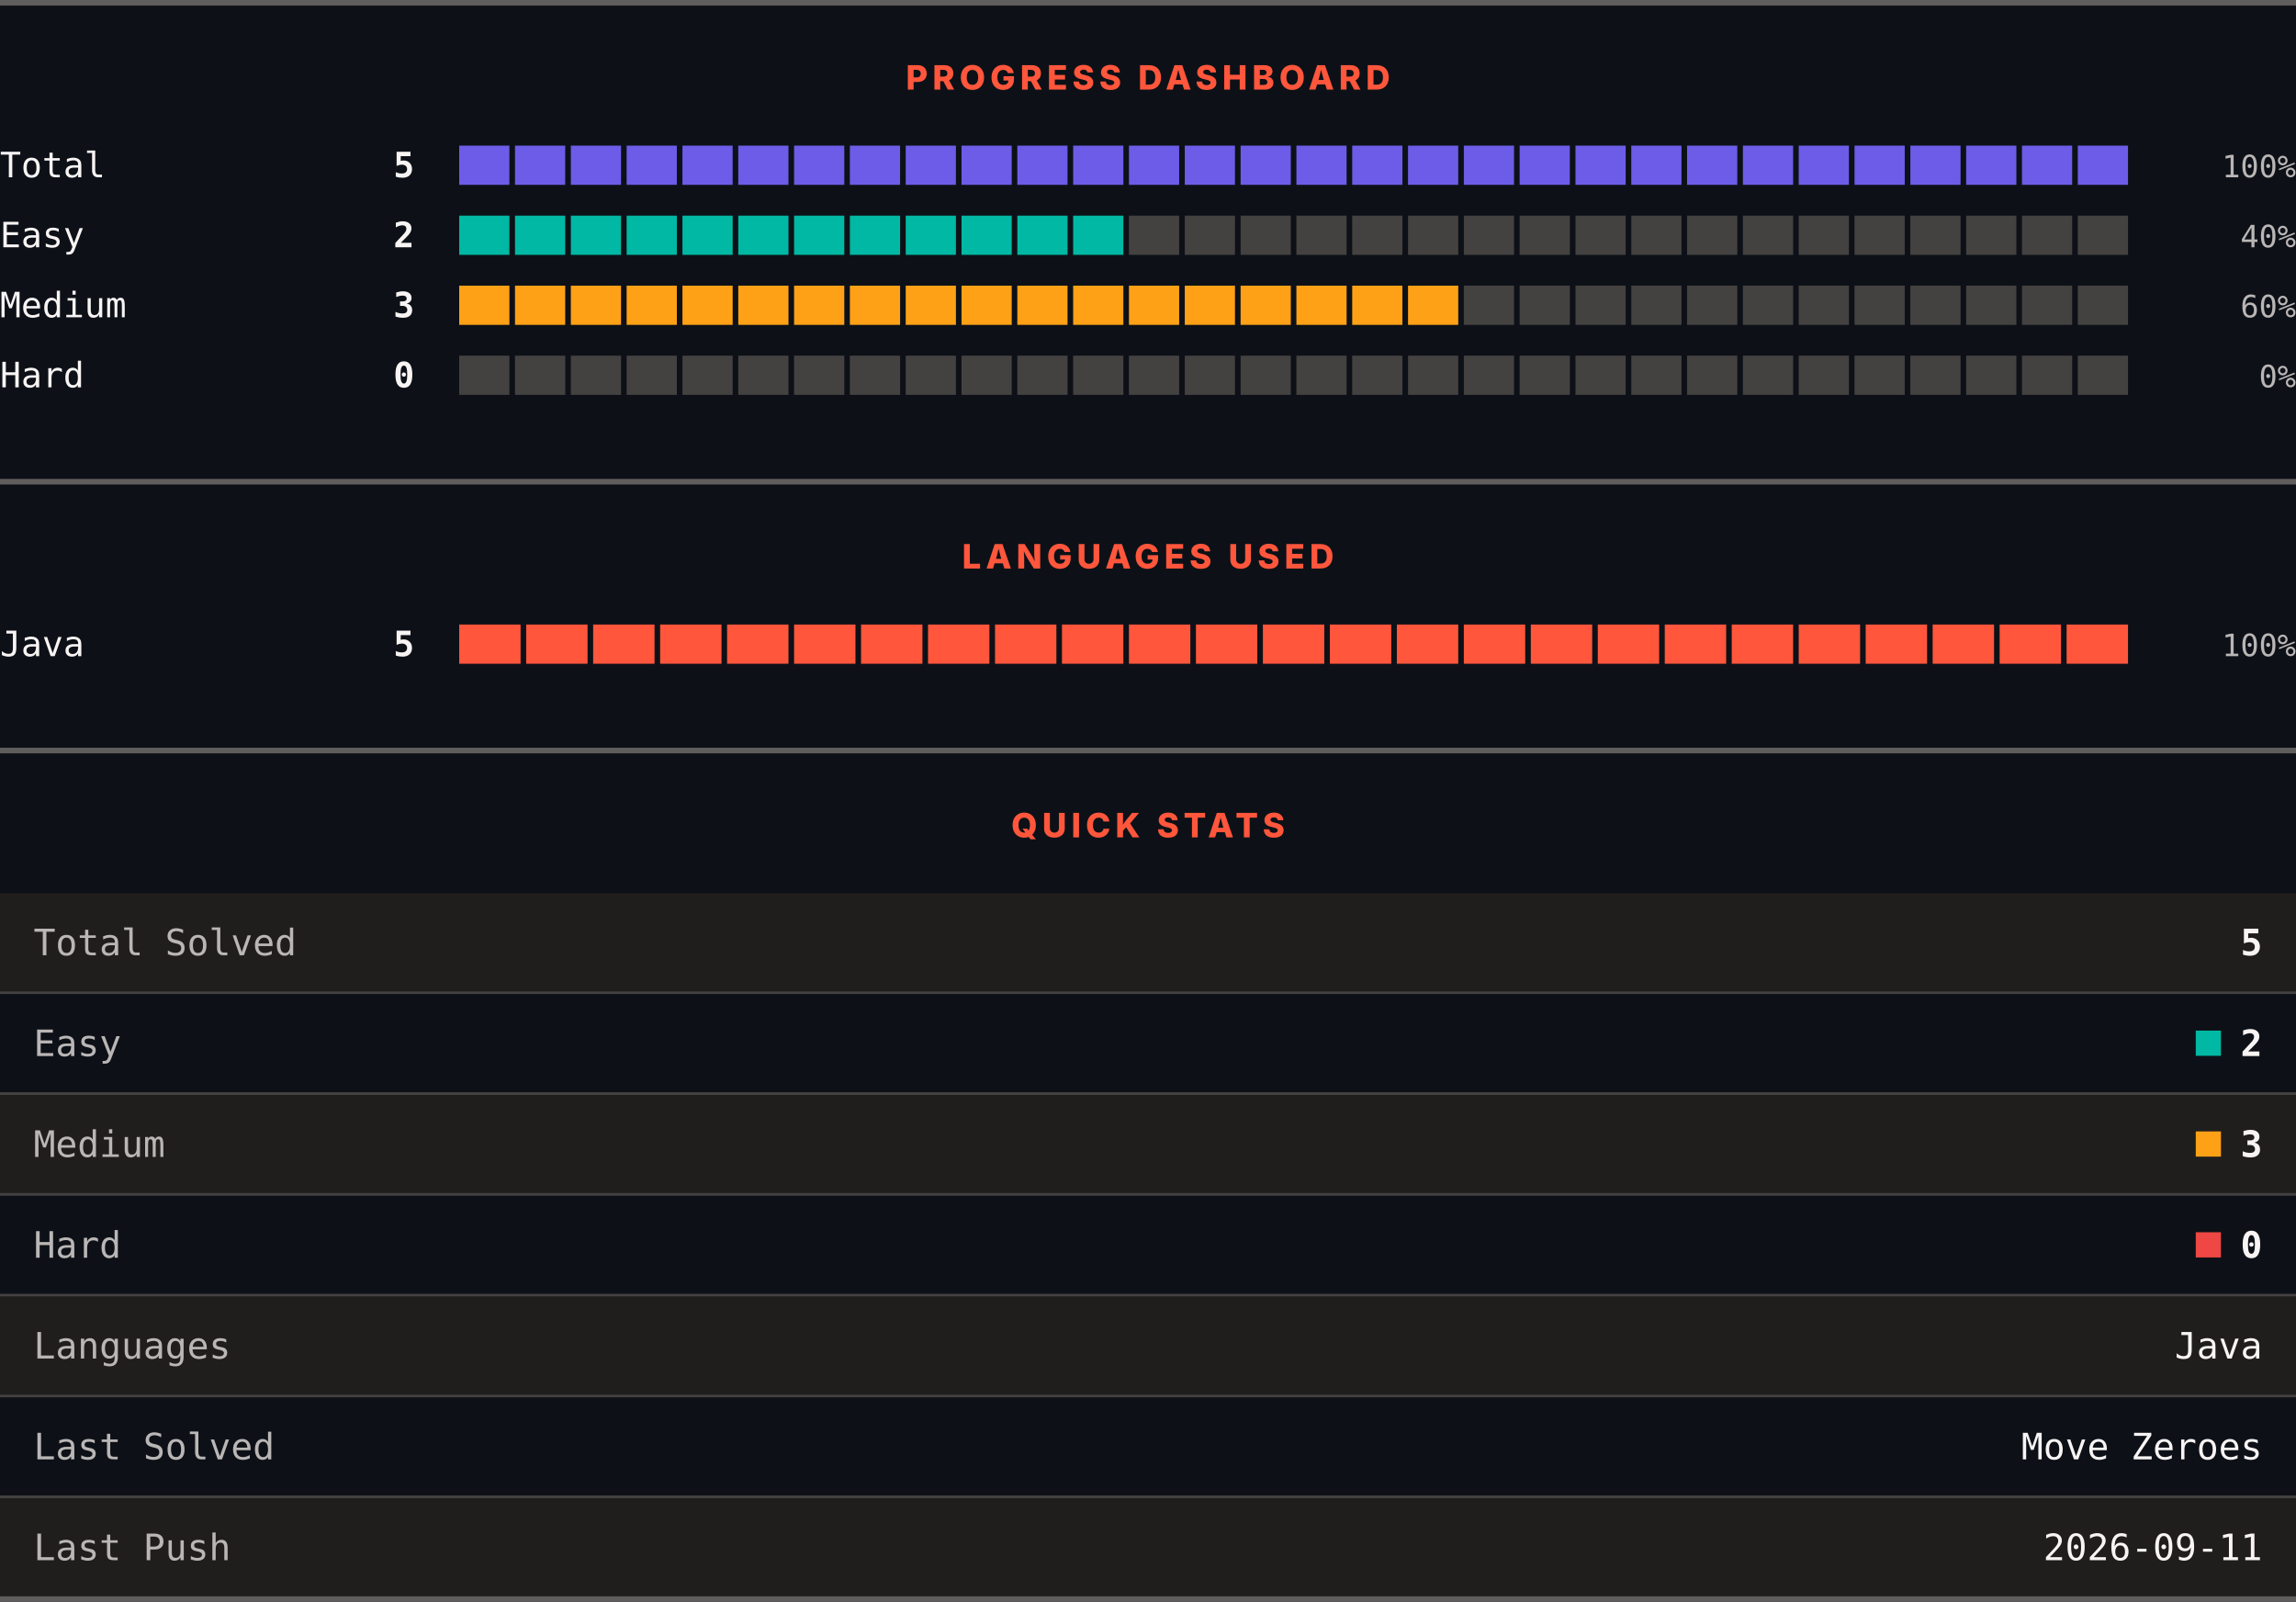
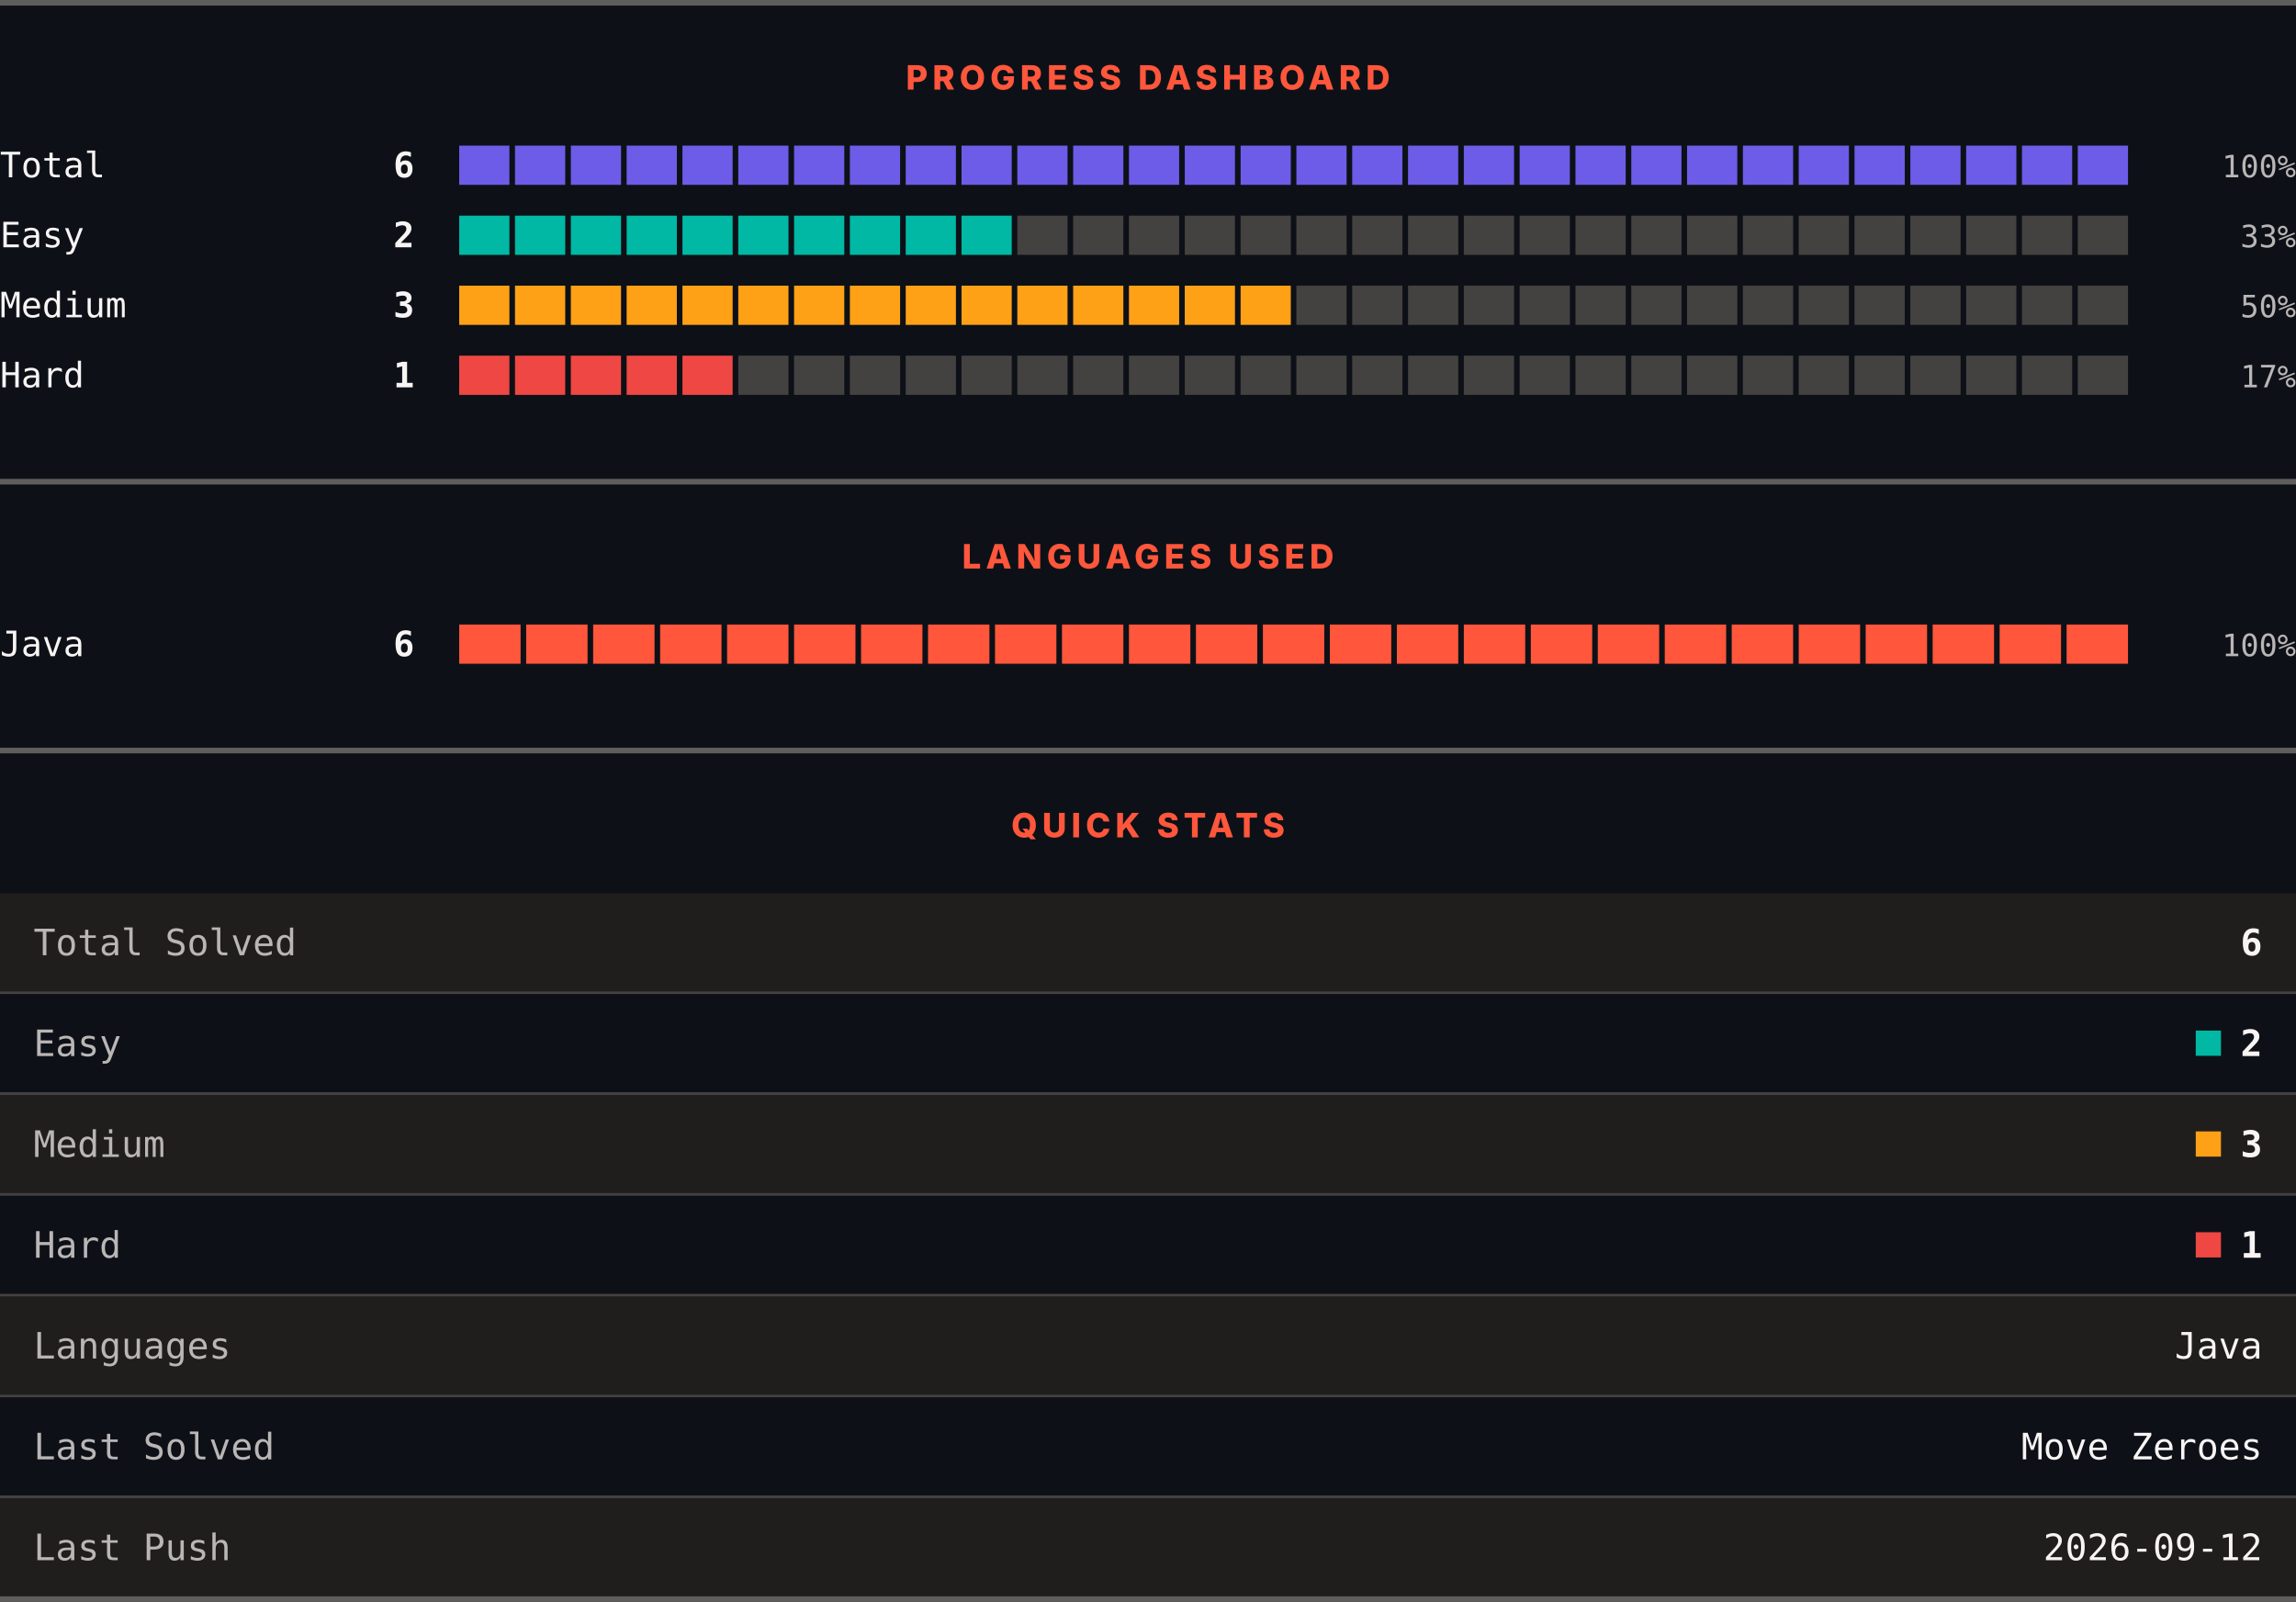
<svg xmlns="http://www.w3.org/2000/svg" width="820" height="572" viewBox="0 0 820 572" role="img" aria-label="LeetCode progress, languages and quick stats">
  <rect width="820" height="572" fill="#0d1117" />
  <rect x="0" y="0" width="820" height="2" fill="#605d5d" />
  <text x="410" y="32" text-anchor="middle" font-family="Archivo, system-ui, -apple-system, Segoe UI, sans-serif" font-size="12" font-weight="800" letter-spacing="1.68" fill="#ff563c">PROGRESS DASHBOARD</text>
  <text x="0" y="63.3" font-family="ui-monospace, SFMono-Regular, Menlo, Consolas, monospace" font-size="12.5" fill="#f8f4f4">Total</text>
-   <text x="148" y="63.3" text-anchor="end" font-family="ui-monospace, SFMono-Regular, Menlo, Consolas, monospace" font-size="12.5" font-weight="700" fill="#f8f4f4">5</text>
+   <text x="148" y="63.3" text-anchor="end" font-family="ui-monospace, SFMono-Regular, Menlo, Consolas, monospace" font-size="12.5" font-weight="700" fill="#f8f4f4">6</text>
  <rect x="164.00" y="52" width="17.93" height="14" fill="#6c5ce7" />
  <rect x="183.93" y="52" width="17.93" height="14" fill="#6c5ce7" />
  <rect x="203.87" y="52" width="17.93" height="14" fill="#6c5ce7" />
  <rect x="223.80" y="52" width="17.93" height="14" fill="#6c5ce7" />
  <rect x="243.73" y="52" width="17.93" height="14" fill="#6c5ce7" />
  <rect x="263.67" y="52" width="17.93" height="14" fill="#6c5ce7" />
  <rect x="283.60" y="52" width="17.93" height="14" fill="#6c5ce7" />
  <rect x="303.53" y="52" width="17.93" height="14" fill="#6c5ce7" />
  <rect x="323.47" y="52" width="17.93" height="14" fill="#6c5ce7" />
  <rect x="343.40" y="52" width="17.93" height="14" fill="#6c5ce7" />
  <rect x="363.33" y="52" width="17.93" height="14" fill="#6c5ce7" />
  <rect x="383.27" y="52" width="17.93" height="14" fill="#6c5ce7" />
  <rect x="403.20" y="52" width="17.93" height="14" fill="#6c5ce7" />
  <rect x="423.13" y="52" width="17.93" height="14" fill="#6c5ce7" />
  <rect x="443.07" y="52" width="17.93" height="14" fill="#6c5ce7" />
  <rect x="463.00" y="52" width="17.93" height="14" fill="#6c5ce7" />
  <rect x="482.93" y="52" width="17.93" height="14" fill="#6c5ce7" />
  <rect x="502.87" y="52" width="17.93" height="14" fill="#6c5ce7" />
  <rect x="522.80" y="52" width="17.93" height="14" fill="#6c5ce7" />
  <rect x="542.73" y="52" width="17.93" height="14" fill="#6c5ce7" />
  <rect x="562.67" y="52" width="17.93" height="14" fill="#6c5ce7" />
  <rect x="582.60" y="52" width="17.93" height="14" fill="#6c5ce7" />
  <rect x="602.53" y="52" width="17.93" height="14" fill="#6c5ce7" />
  <rect x="622.47" y="52" width="17.93" height="14" fill="#6c5ce7" />
  <rect x="642.40" y="52" width="17.93" height="14" fill="#6c5ce7" />
  <rect x="662.33" y="52" width="17.93" height="14" fill="#6c5ce7" />
  <rect x="682.27" y="52" width="17.93" height="14" fill="#6c5ce7" />
  <rect x="702.20" y="52" width="17.93" height="14" fill="#6c5ce7" />
  <rect x="722.13" y="52" width="17.93" height="14" fill="#6c5ce7" />
  <rect x="742.07" y="52" width="17.93" height="14" fill="#6c5ce7" />
  <text x="820" y="63.3" text-anchor="end" font-family="ui-monospace, SFMono-Regular, Menlo, Consolas, monospace" font-size="11" fill="#bab6b6">100%</text>
  <text x="0" y="88.3" font-family="ui-monospace, SFMono-Regular, Menlo, Consolas, monospace" font-size="12.5" fill="#f8f4f4">Easy</text>
  <text x="148" y="88.3" text-anchor="end" font-family="ui-monospace, SFMono-Regular, Menlo, Consolas, monospace" font-size="12.5" font-weight="700" fill="#f8f4f4">2</text>
  <rect x="164.00" y="77" width="17.93" height="14" fill="#00b8a3" />
  <rect x="183.93" y="77" width="17.93" height="14" fill="#00b8a3" />
  <rect x="203.87" y="77" width="17.93" height="14" fill="#00b8a3" />
  <rect x="223.80" y="77" width="17.93" height="14" fill="#00b8a3" />
  <rect x="243.73" y="77" width="17.93" height="14" fill="#00b8a3" />
  <rect x="263.67" y="77" width="17.93" height="14" fill="#00b8a3" />
  <rect x="283.60" y="77" width="17.93" height="14" fill="#00b8a3" />
  <rect x="303.53" y="77" width="17.93" height="14" fill="#00b8a3" />
  <rect x="323.47" y="77" width="17.93" height="14" fill="#00b8a3" />
  <rect x="343.40" y="77" width="17.93" height="14" fill="#00b8a3" />
-   <rect x="363.33" y="77" width="17.93" height="14" fill="#00b8a3" />
-   <rect x="383.27" y="77" width="17.93" height="14" fill="#00b8a3" />
+   <rect x="363.33" y="77" width="17.93" height="14" fill="#444141" />
+   <rect x="383.27" y="77" width="17.93" height="14" fill="#444141" />
  <rect x="403.20" y="77" width="17.93" height="14" fill="#444141" />
  <rect x="423.13" y="77" width="17.93" height="14" fill="#444141" />
  <rect x="443.07" y="77" width="17.93" height="14" fill="#444141" />
  <rect x="463.00" y="77" width="17.93" height="14" fill="#444141" />
  <rect x="482.93" y="77" width="17.93" height="14" fill="#444141" />
  <rect x="502.87" y="77" width="17.93" height="14" fill="#444141" />
  <rect x="522.80" y="77" width="17.93" height="14" fill="#444141" />
  <rect x="542.73" y="77" width="17.93" height="14" fill="#444141" />
  <rect x="562.67" y="77" width="17.93" height="14" fill="#444141" />
  <rect x="582.60" y="77" width="17.93" height="14" fill="#444141" />
  <rect x="602.53" y="77" width="17.93" height="14" fill="#444141" />
  <rect x="622.47" y="77" width="17.93" height="14" fill="#444141" />
  <rect x="642.40" y="77" width="17.93" height="14" fill="#444141" />
  <rect x="662.33" y="77" width="17.93" height="14" fill="#444141" />
  <rect x="682.27" y="77" width="17.93" height="14" fill="#444141" />
  <rect x="702.20" y="77" width="17.93" height="14" fill="#444141" />
  <rect x="722.13" y="77" width="17.93" height="14" fill="#444141" />
  <rect x="742.07" y="77" width="17.93" height="14" fill="#444141" />
-   <text x="820" y="88.3" text-anchor="end" font-family="ui-monospace, SFMono-Regular, Menlo, Consolas, monospace" font-size="11" fill="#bab6b6">40%</text>
+   <text x="820" y="88.3" text-anchor="end" font-family="ui-monospace, SFMono-Regular, Menlo, Consolas, monospace" font-size="11" fill="#bab6b6">33%</text>
  <text x="0" y="113.3" font-family="ui-monospace, SFMono-Regular, Menlo, Consolas, monospace" font-size="12.5" fill="#f8f4f4">Medium</text>
  <text x="148" y="113.3" text-anchor="end" font-family="ui-monospace, SFMono-Regular, Menlo, Consolas, monospace" font-size="12.5" font-weight="700" fill="#f8f4f4">3</text>
  <rect x="164.00" y="102" width="17.93" height="14" fill="#ffa116" />
  <rect x="183.93" y="102" width="17.93" height="14" fill="#ffa116" />
  <rect x="203.87" y="102" width="17.93" height="14" fill="#ffa116" />
  <rect x="223.80" y="102" width="17.93" height="14" fill="#ffa116" />
  <rect x="243.73" y="102" width="17.93" height="14" fill="#ffa116" />
  <rect x="263.67" y="102" width="17.93" height="14" fill="#ffa116" />
  <rect x="283.60" y="102" width="17.93" height="14" fill="#ffa116" />
  <rect x="303.53" y="102" width="17.93" height="14" fill="#ffa116" />
  <rect x="323.47" y="102" width="17.93" height="14" fill="#ffa116" />
  <rect x="343.40" y="102" width="17.93" height="14" fill="#ffa116" />
  <rect x="363.33" y="102" width="17.93" height="14" fill="#ffa116" />
  <rect x="383.27" y="102" width="17.93" height="14" fill="#ffa116" />
  <rect x="403.20" y="102" width="17.93" height="14" fill="#ffa116" />
  <rect x="423.13" y="102" width="17.93" height="14" fill="#ffa116" />
  <rect x="443.07" y="102" width="17.93" height="14" fill="#ffa116" />
-   <rect x="463.00" y="102" width="17.93" height="14" fill="#ffa116" />
-   <rect x="482.93" y="102" width="17.93" height="14" fill="#ffa116" />
-   <rect x="502.87" y="102" width="17.93" height="14" fill="#ffa116" />
+   <rect x="463.00" y="102" width="17.93" height="14" fill="#444141" />
+   <rect x="482.93" y="102" width="17.93" height="14" fill="#444141" />
+   <rect x="502.87" y="102" width="17.93" height="14" fill="#444141" />
  <rect x="522.80" y="102" width="17.93" height="14" fill="#444141" />
  <rect x="542.73" y="102" width="17.93" height="14" fill="#444141" />
  <rect x="562.67" y="102" width="17.93" height="14" fill="#444141" />
  <rect x="582.60" y="102" width="17.93" height="14" fill="#444141" />
  <rect x="602.53" y="102" width="17.93" height="14" fill="#444141" />
  <rect x="622.47" y="102" width="17.93" height="14" fill="#444141" />
  <rect x="642.40" y="102" width="17.93" height="14" fill="#444141" />
  <rect x="662.33" y="102" width="17.93" height="14" fill="#444141" />
  <rect x="682.27" y="102" width="17.93" height="14" fill="#444141" />
  <rect x="702.20" y="102" width="17.93" height="14" fill="#444141" />
  <rect x="722.13" y="102" width="17.93" height="14" fill="#444141" />
  <rect x="742.07" y="102" width="17.93" height="14" fill="#444141" />
-   <text x="820" y="113.3" text-anchor="end" font-family="ui-monospace, SFMono-Regular, Menlo, Consolas, monospace" font-size="11" fill="#bab6b6">60%</text>
+   <text x="820" y="113.3" text-anchor="end" font-family="ui-monospace, SFMono-Regular, Menlo, Consolas, monospace" font-size="11" fill="#bab6b6">50%</text>
  <text x="0" y="138.3" font-family="ui-monospace, SFMono-Regular, Menlo, Consolas, monospace" font-size="12.5" fill="#f8f4f4">Hard</text>
-   <text x="148" y="138.3" text-anchor="end" font-family="ui-monospace, SFMono-Regular, Menlo, Consolas, monospace" font-size="12.5" font-weight="700" fill="#f8f4f4">0</text>
-   <rect x="164.00" y="127" width="17.93" height="14" fill="#444141" />
-   <rect x="183.93" y="127" width="17.93" height="14" fill="#444141" />
-   <rect x="203.87" y="127" width="17.93" height="14" fill="#444141" />
-   <rect x="223.80" y="127" width="17.93" height="14" fill="#444141" />
-   <rect x="243.73" y="127" width="17.93" height="14" fill="#444141" />
+   <text x="148" y="138.3" text-anchor="end" font-family="ui-monospace, SFMono-Regular, Menlo, Consolas, monospace" font-size="12.5" font-weight="700" fill="#f8f4f4">1</text>
+   <rect x="164.00" y="127" width="17.93" height="14" fill="#ef4743" />
+   <rect x="183.93" y="127" width="17.93" height="14" fill="#ef4743" />
+   <rect x="203.87" y="127" width="17.93" height="14" fill="#ef4743" />
+   <rect x="223.80" y="127" width="17.93" height="14" fill="#ef4743" />
+   <rect x="243.73" y="127" width="17.93" height="14" fill="#ef4743" />
  <rect x="263.67" y="127" width="17.93" height="14" fill="#444141" />
  <rect x="283.60" y="127" width="17.93" height="14" fill="#444141" />
  <rect x="303.53" y="127" width="17.93" height="14" fill="#444141" />
  <rect x="323.47" y="127" width="17.93" height="14" fill="#444141" />
  <rect x="343.40" y="127" width="17.93" height="14" fill="#444141" />
  <rect x="363.33" y="127" width="17.93" height="14" fill="#444141" />
  <rect x="383.27" y="127" width="17.93" height="14" fill="#444141" />
  <rect x="403.20" y="127" width="17.93" height="14" fill="#444141" />
  <rect x="423.13" y="127" width="17.93" height="14" fill="#444141" />
  <rect x="443.07" y="127" width="17.93" height="14" fill="#444141" />
  <rect x="463.00" y="127" width="17.93" height="14" fill="#444141" />
  <rect x="482.93" y="127" width="17.93" height="14" fill="#444141" />
  <rect x="502.87" y="127" width="17.93" height="14" fill="#444141" />
  <rect x="522.80" y="127" width="17.93" height="14" fill="#444141" />
  <rect x="542.73" y="127" width="17.93" height="14" fill="#444141" />
  <rect x="562.67" y="127" width="17.93" height="14" fill="#444141" />
  <rect x="582.60" y="127" width="17.93" height="14" fill="#444141" />
  <rect x="602.53" y="127" width="17.93" height="14" fill="#444141" />
  <rect x="622.47" y="127" width="17.93" height="14" fill="#444141" />
  <rect x="642.40" y="127" width="17.93" height="14" fill="#444141" />
  <rect x="662.33" y="127" width="17.93" height="14" fill="#444141" />
  <rect x="682.27" y="127" width="17.93" height="14" fill="#444141" />
  <rect x="702.20" y="127" width="17.93" height="14" fill="#444141" />
  <rect x="722.13" y="127" width="17.93" height="14" fill="#444141" />
  <rect x="742.07" y="127" width="17.93" height="14" fill="#444141" />
-   <text x="820" y="138.3" text-anchor="end" font-family="ui-monospace, SFMono-Regular, Menlo, Consolas, monospace" font-size="11" fill="#bab6b6">0%</text>
+   <text x="820" y="138.3" text-anchor="end" font-family="ui-monospace, SFMono-Regular, Menlo, Consolas, monospace" font-size="11" fill="#bab6b6">17%</text>
  <rect x="0" y="171" width="820" height="2" fill="#605d5d" />
  <text x="410" y="203" text-anchor="middle" font-family="Archivo, system-ui, -apple-system, Segoe UI, sans-serif" font-size="12" font-weight="800" letter-spacing="1.68" fill="#ff563c">LANGUAGES USED</text>
  <text x="0" y="234.3" font-family="ui-monospace, SFMono-Regular, Menlo, Consolas, monospace" font-size="12.5" fill="#f8f4f4">Java</text>
-   <text x="148" y="234.3" text-anchor="end" font-family="ui-monospace, SFMono-Regular, Menlo, Consolas, monospace" font-size="12.5" font-weight="700" fill="#f8f4f4">5</text>
+   <text x="148" y="234.3" text-anchor="end" font-family="ui-monospace, SFMono-Regular, Menlo, Consolas, monospace" font-size="12.5" font-weight="700" fill="#f8f4f4">6</text>
  <rect x="164.00" y="223" width="21.92" height="14" fill="#ff563c" />
  <rect x="187.92" y="223" width="21.92" height="14" fill="#ff563c" />
  <rect x="211.84" y="223" width="21.92" height="14" fill="#ff563c" />
  <rect x="235.76" y="223" width="21.92" height="14" fill="#ff563c" />
  <rect x="259.68" y="223" width="21.92" height="14" fill="#ff563c" />
  <rect x="283.60" y="223" width="21.92" height="14" fill="#ff563c" />
  <rect x="307.52" y="223" width="21.92" height="14" fill="#ff563c" />
  <rect x="331.44" y="223" width="21.92" height="14" fill="#ff563c" />
  <rect x="355.36" y="223" width="21.92" height="14" fill="#ff563c" />
  <rect x="379.28" y="223" width="21.92" height="14" fill="#ff563c" />
  <rect x="403.20" y="223" width="21.92" height="14" fill="#ff563c" />
  <rect x="427.12" y="223" width="21.92" height="14" fill="#ff563c" />
  <rect x="451.04" y="223" width="21.92" height="14" fill="#ff563c" />
  <rect x="474.96" y="223" width="21.92" height="14" fill="#ff563c" />
  <rect x="498.88" y="223" width="21.92" height="14" fill="#ff563c" />
  <rect x="522.80" y="223" width="21.92" height="14" fill="#ff563c" />
  <rect x="546.72" y="223" width="21.92" height="14" fill="#ff563c" />
  <rect x="570.64" y="223" width="21.92" height="14" fill="#ff563c" />
  <rect x="594.56" y="223" width="21.92" height="14" fill="#ff563c" />
  <rect x="618.48" y="223" width="21.92" height="14" fill="#ff563c" />
  <rect x="642.40" y="223" width="21.92" height="14" fill="#ff563c" />
  <rect x="666.32" y="223" width="21.92" height="14" fill="#ff563c" />
  <rect x="690.24" y="223" width="21.92" height="14" fill="#ff563c" />
  <rect x="714.16" y="223" width="21.92" height="14" fill="#ff563c" />
  <rect x="738.08" y="223" width="21.92" height="14" fill="#ff563c" />
  <text x="820" y="234.3" text-anchor="end" font-family="ui-monospace, SFMono-Regular, Menlo, Consolas, monospace" font-size="11" fill="#bab6b6">100%</text>
  <rect x="0" y="267" width="820" height="2" fill="#605d5d" />
  <text x="410" y="299" text-anchor="middle" font-family="Archivo, system-ui, -apple-system, Segoe UI, sans-serif" font-size="12" font-weight="800" letter-spacing="1.68" fill="#ff563c">QUICK STATS</text>
  <rect x="0" y="319" width="820" height="35" fill="#201e1d" />
  <text x="12" y="341.1" font-family="ui-monospace, SFMono-Regular, Menlo, Consolas, monospace" font-size="13" fill="#bab6b6">Total Solved</text>
-   <text x="808" y="341.1" text-anchor="end" font-family="ui-monospace, SFMono-Regular, Menlo, Consolas, monospace" font-size="13" font-weight="700" fill="#f8f4f4">5</text>
+   <text x="808" y="341.1" text-anchor="end" font-family="ui-monospace, SFMono-Regular, Menlo, Consolas, monospace" font-size="13" font-weight="700" fill="#f8f4f4">6</text>
  <rect x="0" y="354" width="820" height="1" fill="#444141" />
  <rect x="0" y="355" width="820" height="35" fill="#0d1117" />
  <text x="12" y="377.1" font-family="ui-monospace, SFMono-Regular, Menlo, Consolas, monospace" font-size="13" fill="#bab6b6">Easy</text>
  <rect x="784.2" y="368" width="9" height="9" fill="#00b8a3" />
  <text x="808" y="377.1" text-anchor="end" font-family="ui-monospace, SFMono-Regular, Menlo, Consolas, monospace" font-size="13" font-weight="700" fill="#f8f4f4">2</text>
  <rect x="0" y="390" width="820" height="1" fill="#444141" />
  <rect x="0" y="391" width="820" height="35" fill="#201e1d" />
  <text x="12" y="413.1" font-family="ui-monospace, SFMono-Regular, Menlo, Consolas, monospace" font-size="13" fill="#bab6b6">Medium</text>
  <rect x="784.2" y="404" width="9" height="9" fill="#ffa116" />
  <text x="808" y="413.1" text-anchor="end" font-family="ui-monospace, SFMono-Regular, Menlo, Consolas, monospace" font-size="13" font-weight="700" fill="#f8f4f4">3</text>
  <rect x="0" y="426" width="820" height="1" fill="#444141" />
  <rect x="0" y="427" width="820" height="35" fill="#0d1117" />
  <text x="12" y="449.1" font-family="ui-monospace, SFMono-Regular, Menlo, Consolas, monospace" font-size="13" fill="#bab6b6">Hard</text>
  <rect x="784.2" y="440" width="9" height="9" fill="#ef4743" />
-   <text x="808" y="449.1" text-anchor="end" font-family="ui-monospace, SFMono-Regular, Menlo, Consolas, monospace" font-size="13" font-weight="700" fill="#f8f4f4">0</text>
+   <text x="808" y="449.1" text-anchor="end" font-family="ui-monospace, SFMono-Regular, Menlo, Consolas, monospace" font-size="13" font-weight="700" fill="#f8f4f4">1</text>
  <rect x="0" y="462" width="820" height="1" fill="#444141" />
  <rect x="0" y="463" width="820" height="35" fill="#201e1d" />
  <text x="12" y="485.1" font-family="ui-monospace, SFMono-Regular, Menlo, Consolas, monospace" font-size="13" fill="#bab6b6">Languages</text>
  <text x="808" y="485.1" text-anchor="end" font-family="ui-monospace, SFMono-Regular, Menlo, Consolas, monospace" font-size="13" fill="#f8f4f4">Java</text>
  <rect x="0" y="498" width="820" height="1" fill="#444141" />
  <rect x="0" y="499" width="820" height="35" fill="#0d1117" />
  <text x="12" y="521.1" font-family="ui-monospace, SFMono-Regular, Menlo, Consolas, monospace" font-size="13" fill="#bab6b6">Last Solved</text>
  <text x="808" y="521.1" text-anchor="end" font-family="ui-monospace, SFMono-Regular, Menlo, Consolas, monospace" font-size="13" fill="#f8f4f4">Move Zeroes</text>
  <rect x="0" y="534" width="820" height="1" fill="#444141" />
  <rect x="0" y="535" width="820" height="35" fill="#201e1d" />
  <text x="12" y="557.1" font-family="ui-monospace, SFMono-Regular, Menlo, Consolas, monospace" font-size="13" fill="#bab6b6">Last Push</text>
-   <text x="808" y="557.1" text-anchor="end" font-family="ui-monospace, SFMono-Regular, Menlo, Consolas, monospace" font-size="13" fill="#f8f4f4">2026-09-11</text>
+   <text x="808" y="557.1" text-anchor="end" font-family="ui-monospace, SFMono-Regular, Menlo, Consolas, monospace" font-size="13" fill="#f8f4f4">2026-09-12</text>
  <rect x="0" y="570" width="820" height="2" fill="#605d5d" />
</svg>
